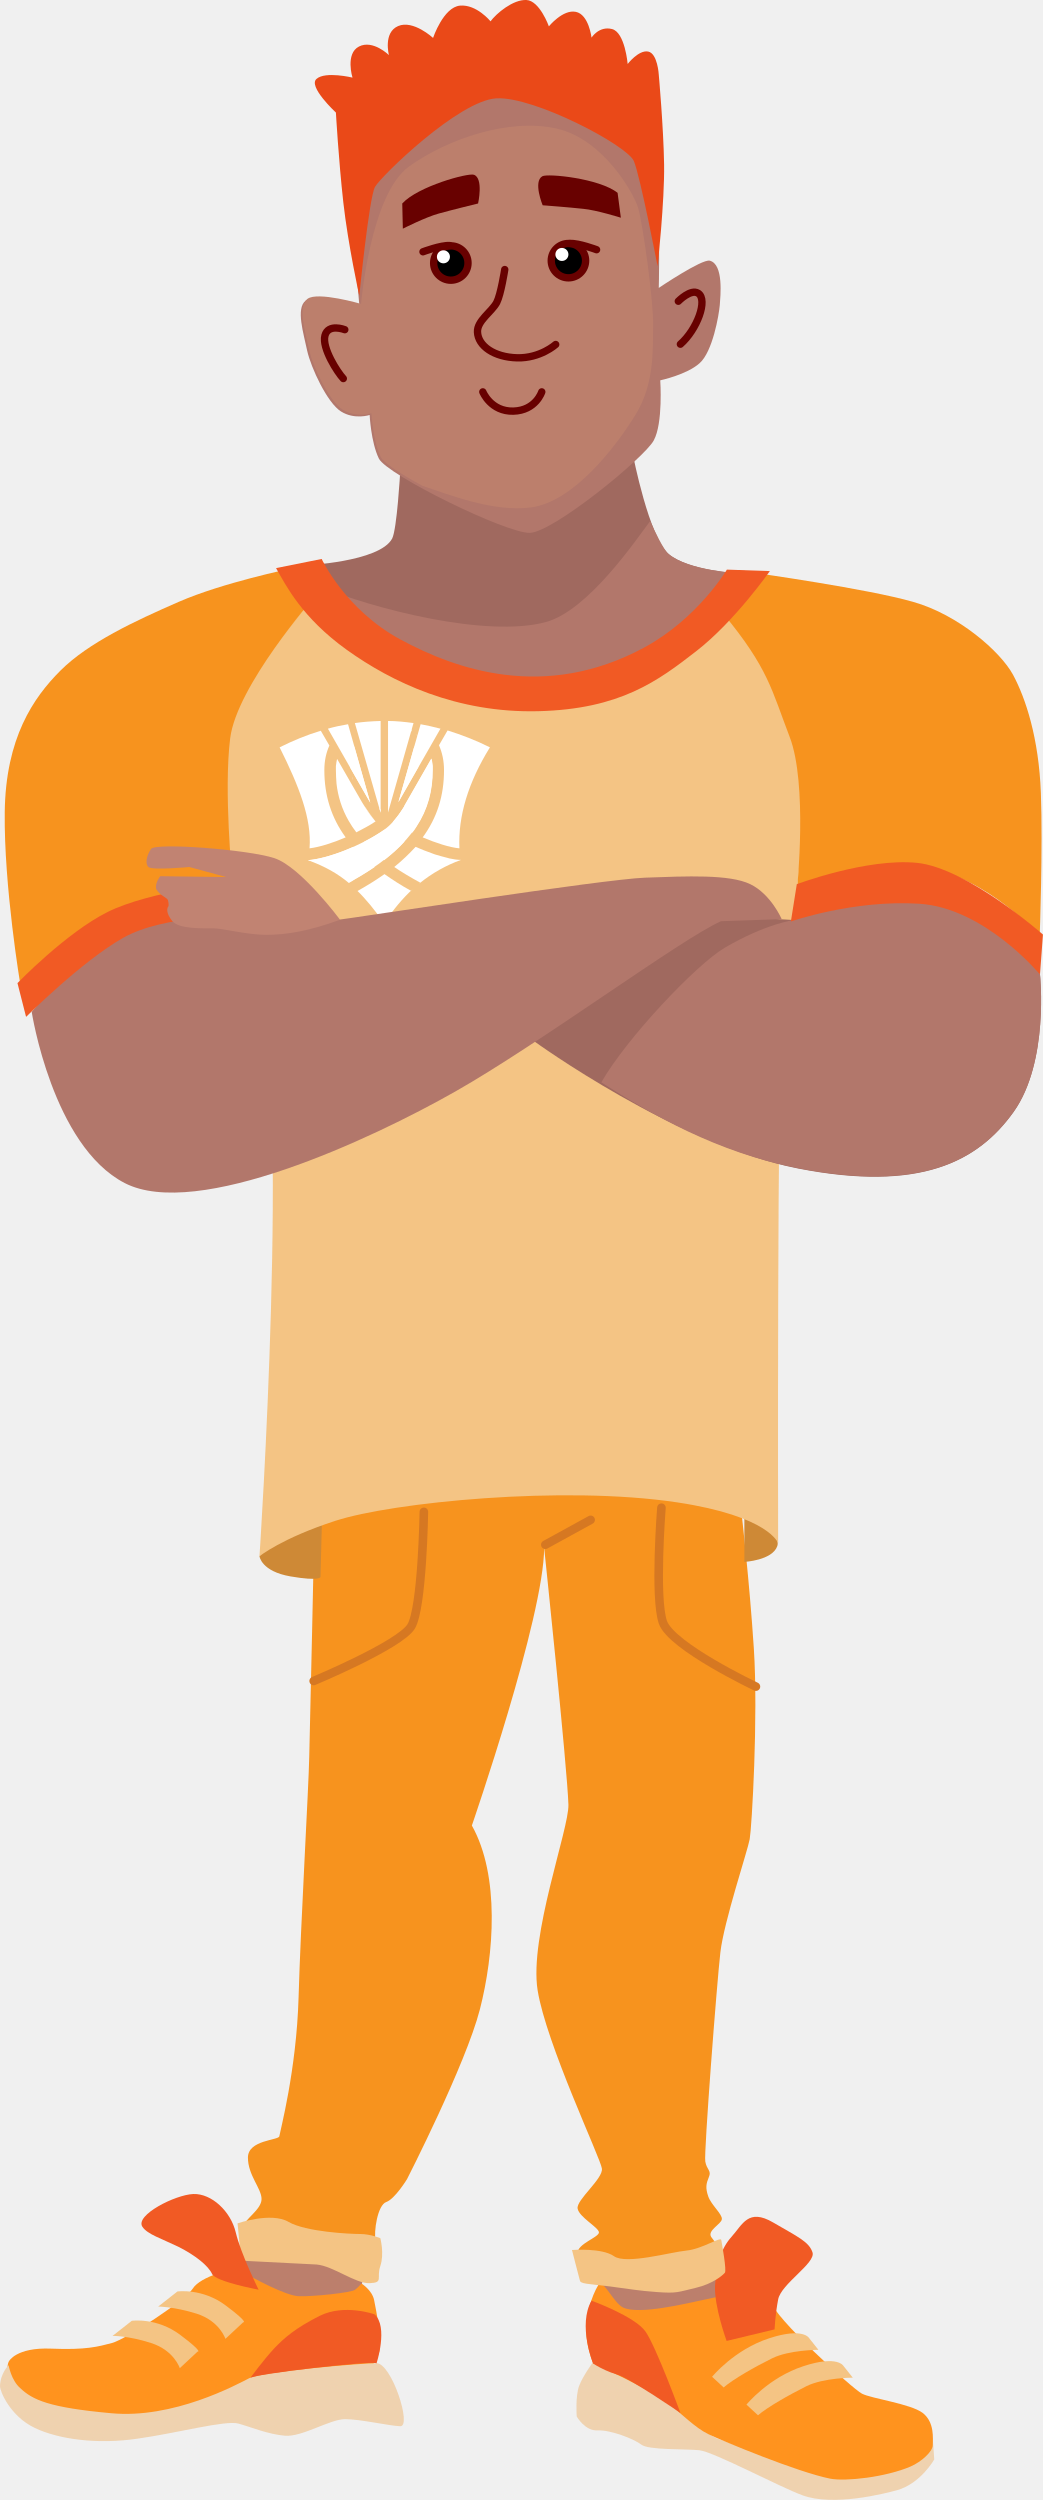
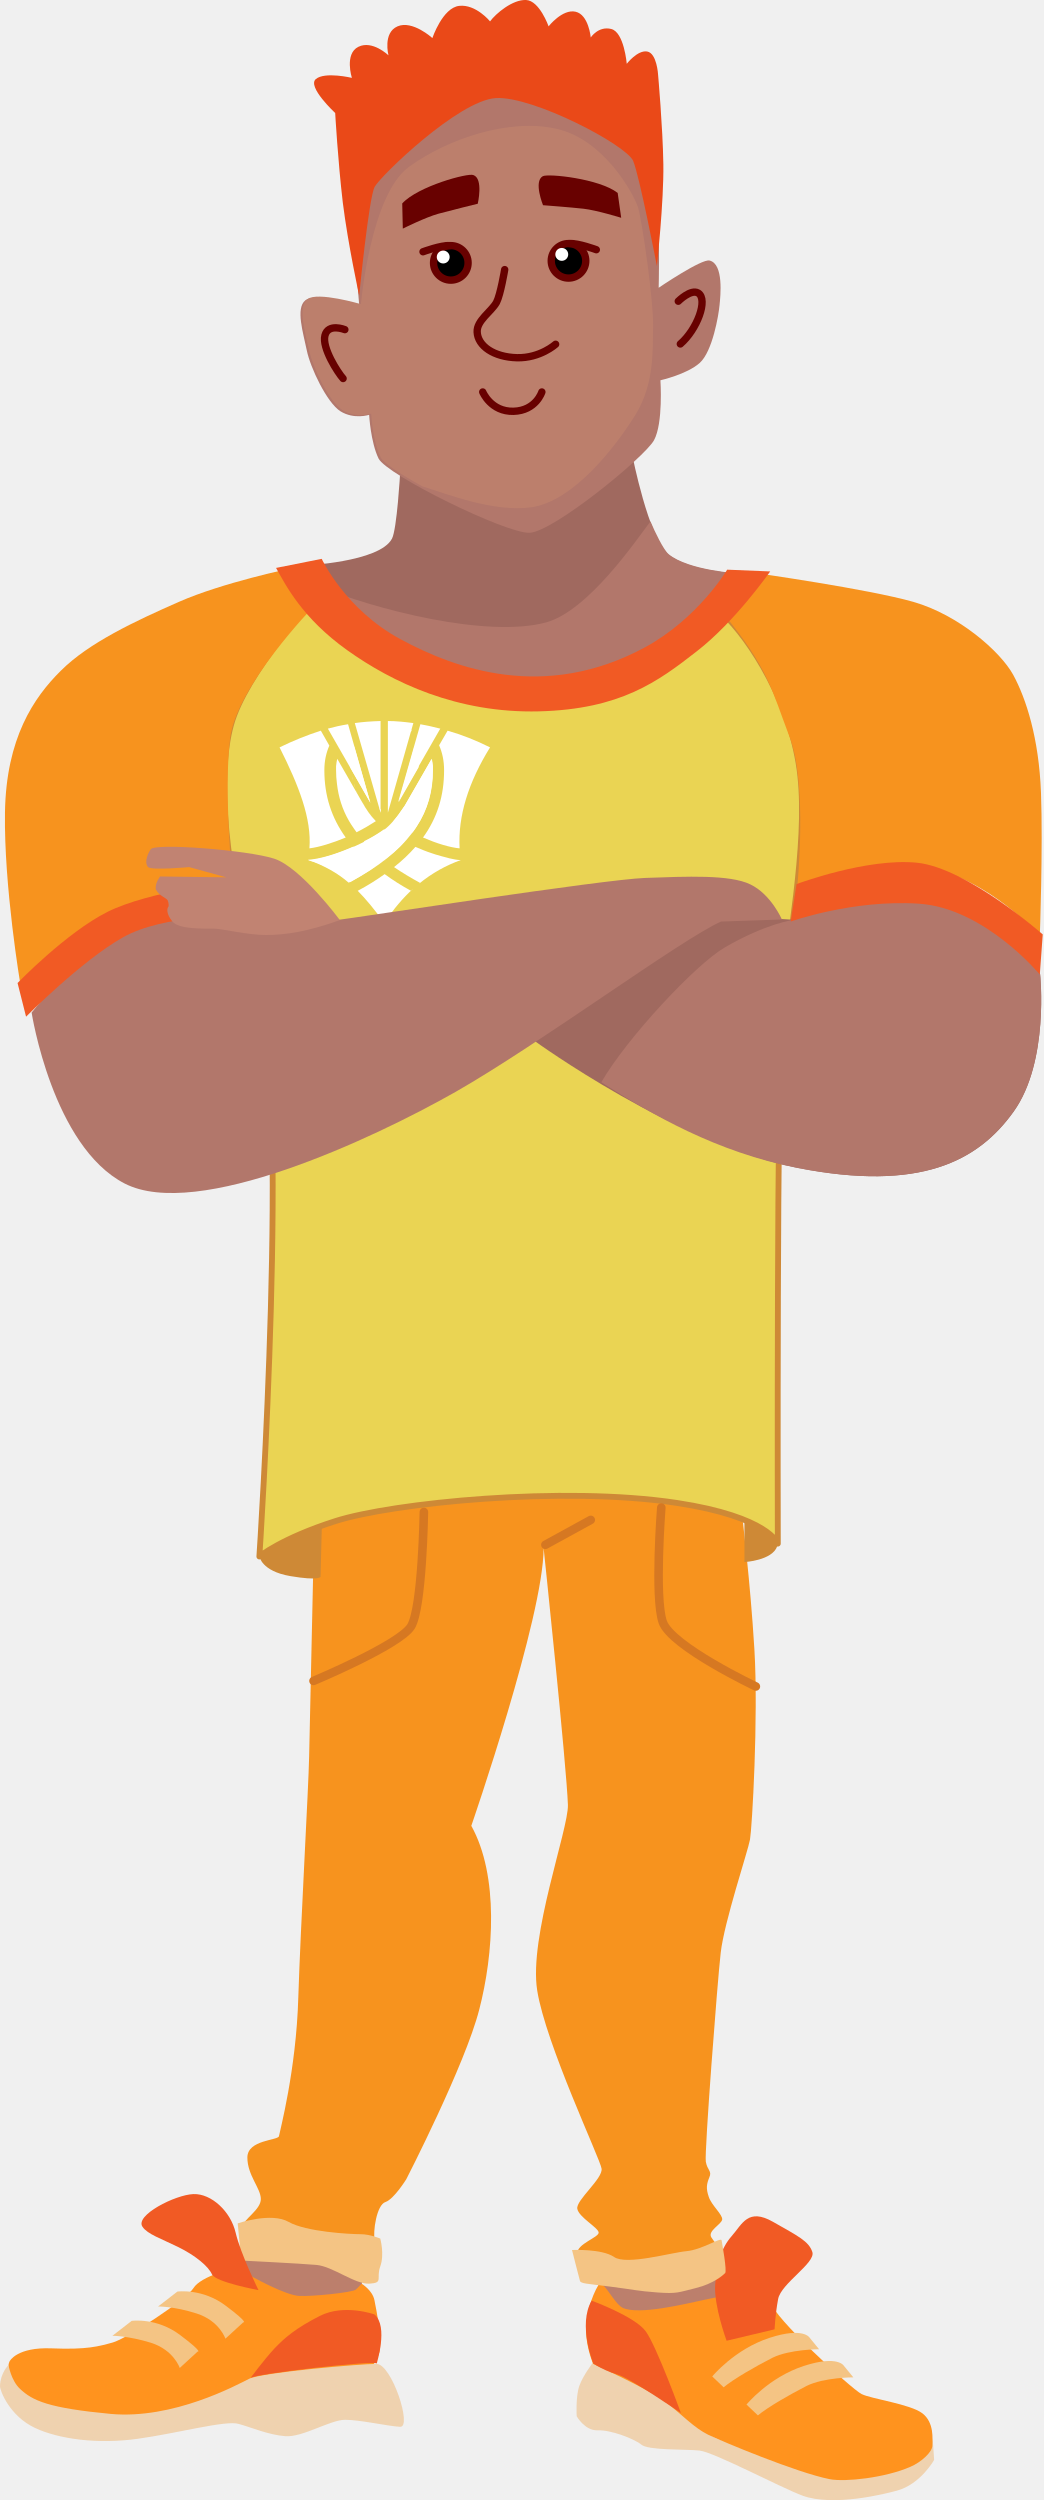
- <svg xmlns="http://www.w3.org/2000/svg" version="1.1" id="Layer_1" x="0px" y="0px" viewBox="0 0 352.1 844" style="enable-background:new 0 0 352.1 844;" xml:space="preserve">
+ <svg xmlns="http://www.w3.org/2000/svg" version="1.1" id="Layer_1" x="0px" y="0px" viewBox="0 0 356.3 854" style="enable-background:new 0 0 356.3 854;" xml:space="preserve">
  <style type="text/css">
	.st0{fill:#A0695F;}
	.st1{fill:#B2776B;}
	.st2{fill:#BC7F6C;}
	.st3{fill:#680100;}
- 	.st4{stroke:#680100;stroke-width:2.486;stroke-linecap:round;stroke-linejoin:round;stroke-miterlimit:10;}
- 	.st5{fill:none;stroke:#680100;stroke-width:2.486;stroke-linecap:round;stroke-linejoin:round;stroke-miterlimit:10;}
+ 	.st4{stroke:#680100;stroke-width:2.515;stroke-linecap:round;stroke-linejoin:round;stroke-miterlimit:10;}
+ 	.st5{fill:none;stroke:#680100;stroke-width:2.515;stroke-linecap:round;stroke-linejoin:round;stroke-miterlimit:10;}
	.st6{fill:#EA4918;}
	.st7{fill:#F7931E;}
	.st8{fill:#CE8936;}
- 	.st9{fill:#F4C484;}
+ 	.st9{fill:#EAD453;stroke:#CE8936;stroke-width:2;stroke-linecap:round;stroke-linejoin:round;stroke-miterlimit:10;}
	.st10{fill:#F15A24;}
	.st11{fill:#FFFFFF;}
	.st12{fill:#C18372;}
- 	.st13{fill:none;stroke:#D67822;stroke-width:2.9;stroke-linecap:round;stroke-linejoin:round;stroke-miterlimit:10;}
+ 	.st13{fill:none;stroke:#D67822;stroke-width:2.934;stroke-linecap:round;stroke-linejoin:round;stroke-miterlimit:10;}
	.st14{fill:#EFD2AF;}
	.st15{fill:#FF931E;}
+ 	.st16{fill:#F4C484;}
</style>
  <g>
    <g>
-       <path class="st0" d="M135.1,159.5c0,0-1.1,19.2-2.7,22.3c-4.2,8-29.9,9.1-29.9,9.1s16.9,31.7,41,39.5c24.1,7.8,58.2,5.4,75-6.5    c16.9-12,31-30.3,31-30.3s-17-0.9-23.7-6.5c-6.7-5.6-12.1-33.5-12.1-33.5L135.1,159.5z" />
-       <path class="st1" d="M225.7,187c-1.7-1.4-4.7-7.7-6.2-11.1c-4.8,6.4-20.9,30.2-35.2,34.1c-19.8,5.4-58-4.3-77.2-12.3    c7.1,10,21.2,27.7,36.2,32.6c24.1,7.8,58.2,5.4,75-6.5c16.9-12,31-30.3,31-30.3S232.4,192.7,225.7,187z" />
-       <path class="st1" d="M121.3,103c0,0-3.4-37.7-1.2-43c2.2-5.3,35.3-33.6,40.6-35.3c5.3-1.7,17.4-3.4,32.9,6.8S217.7,52.7,218,54    c0.2,1.2,2.9,11.8,3.9,18.8c1,7,0.5,24.4,0.5,24.4s14.5-9.8,17.2-9.2c4.8,1.2,3.6,12.1,3.4,15c-0.3,3.4-2.4,15.7-6.8,19.6    c-4.3,3.9-13.3,5.8-13.3,5.8s1,14.5-2.2,20.3c-3.1,5.8-33.8,30.9-41.8,31.2c-8,0.2-48.3-19.6-51-25.1c-2.7-5.6-3.1-14.7-3.1-14.7    s-5.1,1.7-9.7-1.2s-10.1-14.7-11.4-20.5c-1.2-5.8-3.9-14.3-0.5-16.9C106.6,98.7,121.3,103,121.3,103z" />
-       <path class="st2" d="M179.3,171.3c14.4-1.9,28.7-20.6,35.2-31.2c6.6-10.7,5.8-22.1,6-30c0.2-8.3-3.6-35.3-5.1-40    c-1.4-4.7-11.6-23.1-27.5-26.7s-36.7,3.4-49.8,12.8s-16.2,46.4-16.2,46.4s-14.7-4.3-18.1-1.7c-3.4,2.7-0.7,11.1,0.5,16.9    c1.2,5.8,6.8,17.6,11.4,20.5c4.6,2.9,9.7,1.2,9.7,1.2s0.5,9.2,3.1,14.7c0.9,2,6.7,5.8,14.1,9.8C151.6,167,166.7,173,179.3,171.3z" />
-       <path class="st3" d="M135.8,68.7l0.2,8.5c0,0,7.7-3.9,12.1-5.1c4.3-1.2,13.3-3.4,13.3-3.4s1.9-8.5-1.4-9.7    C158,58.3,141.1,62.9,135.8,68.7z" />
-       <path class="st3" d="M208.5,65.1l1.1,8.4c0,0-8.3-2.6-12.7-3c-4.5-0.5-13.7-1.2-13.7-1.2s-3.3-8-0.1-9.8    C184.9,58.5,202.3,60.2,208.5,65.1z" />
-       <circle class="st4" cx="152.2" cy="88.8" r="5.8" />
-       <path class="st4" d="M142.8,85c0,0,6.1-2.3,9-2.1" />
-       <circle class="st4" cx="191.9" cy="88" r="5.8" />
-       <path class="st4" d="M201.4,84.3c0,0-6.1-2.3-9-2.1" />
-       <path class="st5" d="M170.4,91c0,0-1.3,8.4-2.7,11.1c-1.6,3.1-6.7,6.2-6.5,10c0.2,4.7,5.6,8.5,13.4,8.7c7.8,0.2,13-4.5,13-4.5" />
-       <path class="st5" d="M163,132.3c0,0,2.7,6.7,10.3,6.5c7.6-0.2,9.6-6.5,9.6-6.5" />
-       <path class="st5" d="M116.4,111.3c0,0-5.6-2.2-6.7,2c-1.1,4.2,4.3,12.5,6.2,14.5" />
-       <path class="st5" d="M229,101.7c0,0,4.2-4.3,6.7-2.7c3.4,2.2-0.4,12.3-6,17.2" />
-       <path class="st6" d="M121.3,99.9c0,0,3.3-33.2,5.3-36.8c2-3.6,28.3-29.2,41-29.9c12.7-0.7,44.2,15.9,46.4,21.2    c2.2,5.3,8,35.5,8,35.5s2.4-21.9,2.2-34.4c-0.2-12.5-1.8-30.3-1.8-30.3s-0.4-7.2-3.6-7.8s-6.9,4.2-6.9,4.2s-0.9-10.7-5.3-11.8    s-6.9,2.9-6.9,2.9s-0.9-7.8-5.3-8.7s-9.1,4.9-9.1,4.9s-3.1-8.7-7.6-8.9c-4.5-0.2-10.1,4.5-12.1,7.2c0,0-4.7-5.8-10.3-5.3    c-5.6,0.5-9.1,10.9-9.1,10.9s-6.7-6.2-11.8-4c-5.1,2.2-3.1,9.8-3.1,9.8s-5.4-5.3-10.1-2.9c-4.7,2.4-2.2,10.5-2.2,10.5    s-9.1-2.2-12.1,0.4c-3.1,2.5,6.5,11.4,6.5,11.4s0.9,15.9,2.5,30.3C117.5,82.6,121.3,99.9,121.3,99.9z" />
-       <path class="st7" d="M106.1,516.5c0,0-1.4,66.2-1.7,76.6c-0.2,10.4-2.9,56.5-3.6,81.2c-0.7,24.6-6.3,45.4-6.5,46.9    c-0.2,1.4-10.6,1.2-10.6,7.2c0,6,4.6,10.4,4.6,14s-5.8,6.8-6.5,9.7c-0.7,2.9-0.2,11.1-0.2,11.1s16.9,1,24.6,1.2s12.8,6.3,17.9,5.3    c5.1-1,3.4-9.7,2.7-13c-0.7-3.4,0.7-12.3,3.6-13.3c2.9-1,7-7.7,7-7.7s19.8-38.7,24.6-57.3c4.8-18.6,6.8-45.2-2.7-62.1    c0,0,24.4-70.6,24.4-93.8c0,0,7.8,74.1,8.2,86.8c0.2,8.2-13.3,44.5-10.4,62.6c2.9,18.1,21.3,56.8,21.7,60.2    c0.5,3.4-8.7,10.6-8.2,13.5c0.5,2.9,7,6.3,7.2,8c0.2,1.7-7.5,3.9-7.2,7.2c0.2,3.4,7,9.2,9.7,10.6s10.1,0,11.8,1.2    c1.7,1.2,8.9,1.7,13,0.5c4.1-1.2,15.2-4.6,15.7-8c0.5-3.4-3.6-7.7-5.1-9.9c-1.4-2.2,3.4-4.3,3.6-6c0.2-1.7-3.6-4.8-4.6-7.7    c-1-2.9-0.7-4.3,0.2-6.5c1-2.2-0.7-2.4-1.2-5.3c-0.5-2.9,3.9-60.2,5.1-70.6s9.2-34.3,9.9-38.2s2.9-41.3,1.4-64.3    s-4.1-45.2-4.1-45.2l-32.9-12.6l-100,7.5L106.1,516.5z" />
-       <path class="st8" d="M87.6,525.4c0,0,0.6,5.1,10.5,6.8c9.9,1.7,10.1,0.2,10.1,0.2l0.5-19.3l-15.2,4.1L87.6,525.4z" />
-       <path class="st8" d="M251.3,510.4c0,1.2,0,16.9,0,16.9s9.4-0.5,11.1-5.3C264.1,517.2,251.3,510.4,251.3,510.4z" />
-       <path class="st9" d="M106.1,201.7c0,0-23.4,25.9-28.1,43s-2.4,49.8,8.9,86.1s0.7,194.6,0.7,194.6s7.5-6.1,25.7-12    c19.2-6.2,76.8-12,115.3-6.2c31.2,4.7,34.1,13.8,34.1,13.8s-0.4-161.7,1.4-181.6c1.8-19.9,8.7-53.6,6.2-77.6s-17-46.4-26.1-54.7    c0,0-30.8,30.1-63.1,28.6C148.9,234.3,122.8,219.1,106.1,201.7z" />
-       <path class="st7" d="M73.1,300.3c0,0-23.2,1.8-36.6,9.1S6.9,332.6,6.9,332.6s-5.6-33.3-5.3-58.4s9.7-38.7,18.8-47.8    c9.4-9.4,25-16.7,39.9-23.2c14.9-6.5,37.7-11.2,37.7-11.2l8,9.8c0,0-26.1,29.7-28.3,47.5c-2.2,17.8,0.7,47.1,0.7,47.1L73.1,300.3z    " />
-       <path class="st7" d="M244.2,207.2l10.5-13.8c0,0,38.4,5.4,53.6,9.8c15.2,4.3,29.4,16.7,33.7,24.6c4.3,8,8.7,21.4,9.4,39.9    s-0.4,48.4-0.4,48.4s-17.2-19.8-39.1-23.4c-21.6-3.6-42.8,7.2-42.8,7.2s3.6-35.2-2.5-51.1C260.5,232.9,259.4,225.6,244.2,207.2z" />
-       <path class="st10" d="M93.2,191.8l15.4-3.1c0,0,7.9,17.1,26.6,27.2c18.5,10,48.6,20.9,82.3,2.7c18.1-9.8,27.9-26.3,27.9-26.3    l14.5,0.5c0,0-11.8,16.9-24.8,27s-25.7,19.6-53.3,20.3s-49.5-9.8-64.7-20.7S96.5,197.6,93.2,191.8z" />
+       <path class="st0" d="M136.7,161.4c0,0-1.1,19.4-2.8,22.6c-4.2,8.1-30.3,9.2-30.3,9.2s17.1,32.1,41.4,40    c24.4,7.9,58.9,5.5,75.9-6.6c17.1-12.1,31.4-30.6,31.4-30.6s-17.2-0.9-24-6.6c-6.8-5.7-12.3-33.9-12.3-33.9L136.7,161.4z" />
+       <path class="st1" d="M228.4,189.3c-1.7-1.4-4.8-7.8-6.2-11.2c-4.9,6.5-21.2,30.5-35.6,34.5c-20.1,5.5-58.7-4.4-78.1-12.5    c7.1,10.1,21.4,28.1,36.7,33c24.4,7.9,58.9,5.5,75.9-6.6c17.1-12.1,31.4-30.6,31.4-30.6S235.2,194.9,228.4,189.3z" />
+       <path class="st1" d="M122.7,104.2c0,0-3.4-38.1-1.2-43.5c2.2-5.4,35.7-34,41.1-35.7s17.6-3.4,33.3,6.8s24.5,21.5,24.7,22.7    c0.2,1.2,2.9,12,3.9,19.1c1,7.1,0.5,24.7,0.5,24.7s14.7-10,17.4-9.3c4.9,1.2,3.7,12.2,3.4,15.2c-0.3,3.4-2.4,15.9-6.8,19.8    c-4.4,3.9-13.4,5.9-13.4,5.9s1,14.7-2.2,20.5S189,181.7,180.9,182s-48.9-19.8-51.6-25.4s-3.2-14.9-3.2-14.9s-5.1,1.7-9.8-1.2    c-4.6-2.9-10.3-14.9-11.5-20.8c-1.2-5.9-3.9-14.4-0.5-17.1C107.8,99.8,122.7,104.2,122.7,104.2z" />
+       <path class="st2" d="M181.4,173.3c14.6-2,29-20.9,35.6-31.5c6.7-10.8,5.9-22.4,6.1-30.3c0.2-8.4-3.7-35.7-5.1-40.5    c-1.5-4.8-11.7-23.4-27.9-27c-16.1-3.7-37.2,3.4-50.4,13s-16.4,46.9-16.4,46.9s-14.9-4.4-18.3-1.7c-3.4,2.7-0.7,11.2,0.5,17.1    c1.2,5.9,6.8,17.8,11.5,20.8c4.6,2.9,9.8,1.2,9.8,1.2s0.5,9.3,3.2,14.9c1,2,6.8,5.8,14.2,9.9C153.4,169,168.7,175,181.4,173.3z" />
+       <path class="st3" d="M137.4,69.5l0.2,8.6c0,0,7.8-3.9,12.2-5.1c4.4-1.2,13.4-3.4,13.4-3.4s2-8.6-1.5-9.8    C159.9,59,142.8,63.6,137.4,69.5z" />
+       <path class="st3" d="M211,65.9l1.2,8.5c0,0-8.4-2.6-12.9-3.1c-4.5-0.5-13.8-1.2-13.8-1.2s-3.3-8.1-0.1-9.9    C187.1,59.2,204.7,61,211,65.9z" />
+       <circle class="st4" cx="154" cy="89.8" r="5.9" />
+       <path class="st4" d="M144.5,86c0,0,6.2-2.3,9.1-2.1" />
+       <circle class="st4" cx="194.2" cy="89.1" r="5.9" />
+       <path class="st4" d="M203.7,85.3c0,0-6.2-2.3-9.1-2.1" />
+       <path class="st5" d="M172.4,92.1c0,0-1.4,8.5-2.8,11.2c-1.7,3.1-6.8,6.2-6.6,10.1c0.2,4.8,5.7,8.6,13.6,8.8    c7.9,0.2,13.2-4.6,13.2-4.6" />
+       <path class="st5" d="M164.9,133.9c0,0,2.8,6.8,10.5,6.6c7.7-0.2,9.7-6.6,9.7-6.6" />
+       <path class="st5" d="M117.8,112.6c0,0-5.7-2.3-6.8,2c-1.1,4.2,4.4,12.7,6.2,14.7" />
+       <path class="st5" d="M231.7,102.9c0,0,4.3-4.3,6.8-2.8c3.5,2.2-0.4,12.5-6.1,17.4" />
+       <path class="st6" d="M122.7,101c0,0,3.3-33.6,5.3-37.2c2-3.7,28.6-29.5,41.4-30.3c12.8-0.7,44.7,16.1,46.9,21.5    c2.2,5.3,8.1,35.9,8.1,35.9s2.4-22.2,2.2-34.8c-0.2-12.7-1.8-30.6-1.8-30.6s-0.4-7.3-3.7-7.9c-3.3-0.6-7,4.2-7,4.2    s-0.9-10.8-5.3-11.9s-7,2.9-7,2.9S201.1,5,196.6,4s-9.2,5-9.2,5s-3.1-8.8-7.7-9c-4.6-0.2-10.3,4.6-12.3,7.3c0,0-4.8-5.9-10.5-5.3    c-5.7,0.6-9.2,11-9.2,11s-6.8-6.2-11.9-4s-3.1,9.9-3.1,9.9s-5.5-5.3-10.3-2.9s-2.2,10.6-2.2,10.6s-9.2-2.2-12.3,0.4    c-3.1,2.6,6.6,11.6,6.6,11.6s0.9,16.1,2.6,30.6C118.9,83.6,122.7,101,122.7,101z" />
+       <path class="st7" d="M107.3,522.6c0,0-1.5,67-1.7,77.5s-2.9,57.2-3.7,82.2c-0.7,24.9-6.4,46-6.6,47.4c-0.2,1.5-10.8,1.2-10.8,7.3    c0,6.1,4.6,10.5,4.6,14.2c0,3.7-5.9,6.8-6.6,9.8c-0.7,2.9-0.2,11.2-0.2,11.2s17.1,1,24.9,1.2s13,6.4,18.1,5.4    c5.1-1,3.4-9.8,2.7-13.2c-0.7-3.4,0.7-12.5,3.7-13.4c2.9-1,7.1-7.8,7.1-7.8s20.1-39.1,24.9-57.9c4.9-18.8,6.8-45.7-2.7-62.8    c0,0,24.7-71.4,24.7-94.9c0,0,7.9,75,8.3,87.8c0.2,8.3-13.4,45-10.5,63.3c2.9,18.3,21.5,57.5,22,60.9c0.5,3.4-8.8,10.8-8.3,13.7    s7.1,6.4,7.3,8.1c0.2,1.7-7.6,3.9-7.3,7.3s7.1,9.3,9.8,10.8c2.7,1.5,10.3,0,12,1.2c1.7,1.2,9,1.7,13.2,0.5    c4.2-1.2,15.4-4.6,15.9-8.1c0.5-3.4-3.7-7.8-5.1-10s3.4-4.4,3.7-6.1c0.2-1.7-3.7-4.9-4.6-7.8c-1-2.9-0.7-4.4,0.2-6.6    c1-2.2-0.7-2.4-1.2-5.4s3.9-60.9,5.1-71.4c1.2-10.5,9.3-34.7,10-38.6c0.7-3.9,2.9-41.8,1.5-65s-4.2-45.7-4.2-45.7l-33.3-12.7    l-101.2,7.6L107.3,522.6z" />
+       <path class="st8" d="M88.6,531.6c0,0,0.6,5.1,10.6,6.8c10,1.7,10.3,0.2,10.3,0.2l0.5-19.6l-15.4,4.2L88.6,531.6z" />
+       <path class="st8" d="M254.3,516.5c0,1.2,0,17.1,0,17.1s9.5-0.5,11.2-5.4C267.3,523.3,254.3,516.5,254.3,516.5z" />
+       <path class="st9" d="M107.3,204.1c0,0-23.7,26.2-28.4,43.5c-4.8,17.2-2.4,50.4,9,87.1s0.7,197,0.7,197s7.5-6.2,26-12.1    c19.4-6.2,77.7-12.1,116.6-6.2c31.5,4.8,34.5,13.9,34.5,13.9s-0.4-163.6,1.5-183.8c1.8-20.2,8.8-54.3,6.2-78.5    s-17.2-46.9-26.4-55.4c0,0-31.2,30.4-63.8,29C150.6,237.1,124.2,221.7,107.3,204.1z" />
+       <path class="st7" d="M74,303.9c0,0-23.5,1.8-37,9.2C23.4,320.4,7,336.5,7,336.5s-5.7-33.7-5.3-59c0.4-25.3,9.8-39.2,19.1-48.4    c9.5-9.5,25.3-16.9,40.3-23.5s38.1-11.4,38.1-11.4l8.1,12.8c0,0-26.5,27.2-28.7,45.2c-2.2,18,0.7,47.7,0.7,47.7L74,303.9z" />
+       <path class="st7" d="M247.1,209.6l10.6-13.9c0,0,38.9,5.5,54.3,9.9c15.4,4.4,29.7,16.9,34.1,24.9c4.4,8.1,8.8,21.6,9.5,40.3    c0.7,18.7-0.4,49-0.4,49s-17.4-20-39.6-23.7c-21.8-3.6-43.3,7.3-43.3,7.3s3.7-35.6-2.6-51.7C263.6,235.7,262.5,228.3,247.1,209.6z    " />
+       <path class="st10" d="M94.3,194l15.6-3.1c0,0,8,17.3,27,27.5c18.7,10.1,49.1,21.2,83.3,2.8c18.3-9.9,28.2-26.6,28.2-26.6l14.7,0.6    c0,0-11.9,17.1-25.1,27.3c-13.2,10.3-26,19.8-53.9,20.5s-50.1-9.9-65.5-20.9S97.6,199.9,94.3,194z" />
      <g>
        <g>
-           <path class="st11" d="M121.8,295.7c8.8-5.3,14.9-10.7,18.8-16.6C136.7,285,130.6,290.4,121.8,295.7z" />
-           <path class="st11" d="M140.2,247.8c0.5,0.3,1,0.7,1.4,1.1C141.2,248.6,140.7,248.2,140.2,247.8z" />
-           <polygon class="st11" points="103.9,290.4 103.9,290.4 103.9,290.4     " />
-           <path class="st11" d="M118.1,297.8C118.1,297.8,118.1,297.8,118.1,297.8c1.3-0.7,2.5-1.4,3.7-2.1      C120.6,296.4,119.4,297.1,118.1,297.8C118.1,297.8,118.1,297.8,118.1,297.8z" />
-           <path class="st11" d="M142.3,249.6c0.4,0.5,0.9,1,1.2,1.5C143.2,250.6,142.8,250.1,142.3,249.6z" />
+           <path class="st11" d="M123.2,299.2c9-5.3,15.1-10.8,19-16.8C138.3,288.4,132.2,293.9,123.2,299.2z" />
+           <path class="st11" d="M141.9,250.8c0.5,0.3,1,0.7,1.5,1.1C142.8,251.5,142.4,251.1,141.9,250.8z" />
+           <polygon class="st11" points="105.2,293.8 105.2,293.8 105.2,293.8     " />
+           <path class="st11" d="M119.5,301.3C119.5,301.3,119.5,301.3,119.5,301.3c1.3-0.7,2.5-1.4,3.7-2.1      C122,299.9,120.8,300.6,119.5,301.3C119.5,301.3,119.5,301.3,119.5,301.3z" />
+           <path class="st11" d="M144,252.6c0.4,0.5,0.9,1,1.3,1.5C144.9,253.6,144.4,253.1,144,252.6z" />
        </g>
        <g>
-           <path class="st11" d="M120.1,266.4c-0.2-0.6-0.4-1.2-0.6-1.7C119.7,265.2,119.9,265.8,120.1,266.4z" />
-           <path class="st11" d="M119.1,263.4c-0.1-0.4-0.2-0.9-0.3-1.3C118.8,262.5,118.9,262.9,119.1,263.4z" />
-           <path class="st11" d="M120.7,267.8c-0.2-0.4-0.3-0.7-0.5-1.1C120.4,267.1,120.6,267.5,120.7,267.8z" />
-           <path class="st11" d="M152.9,291.1c0.9-0.3,1.8-0.5,2.7-0.7c0,0,0,0,0,0C154.7,290.5,153.8,290.8,152.9,291.1z" />
-           <path class="st11" d="M123.4,284.7c2.3,2.4,5.1,4.8,8.3,7.1C128.5,289.5,125.7,287.1,123.4,284.7z" />
-           <path class="st11" d="M141.4,297.8C141.4,297.8,141.4,297.8,141.4,297.8c-3.6-2-6.8-4-9.7-6      C134.6,293.8,137.8,295.8,141.4,297.8z" />
-           <path class="st11" d="M152.6,291.2c0.1,0,0.2-0.1,0.3-0.1C152.8,291.1,152.7,291.2,152.6,291.2z" />
+           <path class="st11" d="M121.5,269.5c-0.2-0.6-0.5-1.2-0.6-1.8C121.1,268.4,121.3,269,121.5,269.5z" />
+           <path class="st11" d="M120.5,266.5c-0.1-0.4-0.2-0.9-0.3-1.3C120.2,265.6,120.4,266.1,120.5,266.5z" />
+           <path class="st11" d="M122.1,271c-0.2-0.4-0.3-0.7-0.5-1.1C121.8,270.3,122,270.6,122.1,271z" />
+           <path class="st11" d="M154.7,294.5c0.9-0.3,1.8-0.6,2.7-0.7c0,0,0,0,0,0C156.5,294,155.6,294.2,154.7,294.5z" />
+           <path class="st11" d="M124.9,288.1c2.3,2.5,5.1,4.8,8.4,7.2C130,292.9,127.2,290.5,124.9,288.1z" />
+           <path class="st11" d="M143.1,301.3C143.1,301.3,143.1,301.3,143.1,301.3c-3.7-2-6.9-4-9.8-6.1      C136.2,297.3,139.4,299.3,143.1,301.3z" />
+           <path class="st11" d="M154.4,294.7c0.1,0,0.2-0.1,0.3-0.1C154.6,294.6,154.5,294.6,154.4,294.7z" />
          <g>
-             <path class="st11" d="M136.6,284.1c-0.4-0.2-0.9-0.4-1.3-0.7c-0.6-0.3-1.2-0.7-1.8-1c-1.3-0.8-2.5-1.5-3.7-2.3       c-2,1.4-4.4,2.8-6.9,4.1c0.2,0.2,0.4,0.4,0.5,0.6c1.8,1.9,3.9,3.8,6.3,5.6C132.4,288.3,134.7,286.2,136.6,284.1z" />
-             <path class="st11" d="M151.7,289.8c-0.2-0.1-0.5-0.1-0.7-0.2c-1.3-0.3-2.6-0.7-4-1.1c-0.4-0.1-0.8-0.3-1.1-0.4       c-1.8-0.6-3.7-1.4-5.6-2.2c-2.1,2.3-4.5,4.6-7.2,6.8c2.6,1.8,5.7,3.6,8.8,5.3c-0.2,0.2-0.3,0.3-0.5,0.4       c4.5-3.7,9.3-6.3,14.2-8.1h0C154.4,290.3,153.1,290.1,151.7,289.8z" />
-             <path class="st11" d="M138.7,300.7c-3.3-1.8-6.2-3.7-8.9-5.6c-2.7,1.9-5.7,3.8-9.1,5.7l-0.2-0.2c3.1,3,6,6.6,9.2,11.1       c3.1-4.7,6.3-8.5,9.7-11.6C139.2,300.3,138.9,300.5,138.7,300.7z" />
-             <path class="st11" d="M121.8,295.7c1.7-1,3.2-2,4.7-3c-2.8-2.2-5.2-4.5-7.2-6.8c-5.6,2.5-11.4,4.2-15.3,4.5h0       c5.7,2.1,10,4.5,13.9,7.8l-0.1-0.1C119,297.3,120.6,296.4,121.8,295.7z" />
+             <path class="st11" d="M138.2,287.5c-0.5-0.2-0.9-0.5-1.4-0.7c-0.6-0.3-1.3-0.7-1.9-1.1c-1.3-0.8-2.6-1.6-3.7-2.4       c-2.1,1.5-4.4,2.9-6.9,4.1c0.2,0.2,0.4,0.4,0.5,0.6c1.8,1.9,4,3.8,6.4,5.7C134,291.7,136.3,289.6,138.2,287.5z" />
+             <path class="st11" d="M153.5,293.2c-0.2-0.1-0.5-0.1-0.7-0.2c-1.3-0.3-2.6-0.7-4-1.1c-0.4-0.1-0.8-0.3-1.2-0.4       c-1.9-0.6-3.8-1.4-5.7-2.2c-2.1,2.4-4.5,4.7-7.3,6.9c2.6,1.8,5.8,3.7,8.9,5.4c-0.2,0.2-0.3,0.3-0.5,0.4       c4.6-3.8,9.4-6.4,14.4-8.2h0C156.2,293.8,154.9,293.5,153.5,293.2z" />
+             <path class="st11" d="M140.4,304.3c-3.3-1.8-6.3-3.7-9-5.7c-2.8,2-5.8,3.9-9.2,5.7l-0.2-0.2c3.1,3.1,6,6.7,9.3,11.2       c3.1-4.8,6.4-8.6,9.8-11.7C140.9,303.9,140.6,304.1,140.4,304.3z" />
+             <path class="st11" d="M123.2,299.2c1.7-1,3.3-2,4.8-3.1c-2.8-2.2-5.2-4.5-7.3-6.9c-5.7,2.5-11.5,4.3-15.5,4.5h0       c5.8,2.1,10.2,4.6,14,7.9l-0.1-0.1C120.4,300.9,122,299.9,123.2,299.2z" />
          </g>
-           <path class="st11" d="M152.6,291.2" />
+           <path class="st11" d="M154.4,294.7" />
        </g>
        <g>
-           <path class="st11" d="M125,271l-7.5-26.5c-2.4,0.4-4.7,0.9-6.8,1.5L125,271z" />
+           <path class="st11" d="M126.5,274.2l-7.6-26.8c-2.5,0.4-4.7,0.9-6.9,1.5L126.5,274.2z" />
          <g>
-             <path class="st11" d="M118.3,259.3L125,271l-5.4-19C118.4,254,118,256.6,118.3,259.3z" />
-             <path class="st11" d="M125,275c-0.1-0.1-2.2-3.3-2.3-3.3l-0.5-0.9c1.3,2.4,2.9,4.6,4.4,6.3L125,275z" />
-             <path class="st11" d="M94.4,252.3c6.5,13,10.9,24.1,10.1,34.1c3.3-0.4,7.8-1.8,12.2-3.7c-4.9-6.7-7.2-14.2-7.2-22.7       c0-3.1,0.6-5.9,1.7-8.3l-2.9-5C103.6,248.1,99,250,94.4,252.3z" />
-             <path class="st11" d="M122.2,270.8l-8.4-14.6c-0.2,0.8-0.3,1.6-0.4,2.4c0,0.5,0,0.9,0,1.4c0,1.5,0.1,3,0.2,4.5       c0.5,4.4,1.8,8.6,4.1,12.6c0.3,0.4,0.5,0.9,0.8,1.3c0.5,0.9,1.2,1.7,1.8,2.6c2.3-1.2,4.6-2.4,6.5-3.7l-0.2-0.2       C125.1,275.4,123.6,273.2,122.2,270.8z" />
+             <path class="st11" d="M119.7,262.3l6.8,11.9L121,255C119.8,257,119.4,259.6,119.7,262.3z" />
+             <path class="st11" d="M126.5,278.3c-0.1-0.1-2.3-3.3-2.3-3.4l-0.5-0.9c1.4,2.4,2.9,4.6,4.5,6.4L126.5,278.3z" />
+             <path class="st11" d="M95.5,255.3c6.6,13.1,11,24.4,10.2,34.5c3.3-0.4,7.8-1.8,12.4-3.7c-4.9-6.8-7.3-14.3-7.3-23       c0-3.1,0.6-5.9,1.7-8.4l-2.9-5.1C104.9,251.1,100.2,253,95.5,255.3z" />
+             <path class="st11" d="M123.7,274l-8.5-14.8c-0.2,0.8-0.3,1.6-0.4,2.5c0,0.5,0,0.9,0,1.4c0,1.6,0.1,3.1,0.3,4.6       c0.5,4.5,1.8,8.7,4.1,12.7c0.3,0.4,0.5,0.9,0.8,1.3c0.6,0.9,1.2,1.8,1.8,2.6c2.4-1.2,4.6-2.5,6.6-3.8l-0.2-0.2       C126.6,278.7,125.1,276.5,123.7,274z" />
          </g>
        </g>
        <g>
-           <path class="st11" d="M128.5,243.4c-3.1,0.1-6,0.3-8.7,0.7l8.7,30.3" />
+           <path class="st11" d="M130,246.3c-3.1,0.1-6.1,0.3-8.8,0.7l8.8,30.6" />
          <g>
-             <path class="st11" d="M128.5,274.3l0-1c-0.2-0.2-0.3-0.4-0.5-0.6L128.5,274.3z" />
-             <path class="st11" d="M128.5,250.9" />
+             <path class="st11" d="M130.1,277.6l0-1c-0.2-0.2-0.3-0.4-0.5-0.6L130.1,277.6z" />
+             <path class="st11" d="M130,253.9" />
          </g>
        </g>
        <g>
-           <path class="st11" d="M139.6,244.1c-3-0.4-5.9-0.7-8.6-0.7l0,30.9L139.6,244.1z" />
-           <path class="st11" d="M138.3,246.7c0.2,0.1,0.3,0.2,0.5,0.3l0.2-0.7h-1.7C137.6,246.4,138,246.6,138.3,246.7z" />
+           <path class="st11" d="M141.2,247c-3-0.4-6-0.7-8.7-0.7l0,31.3L141.2,247z" />
+           <path class="st11" d="M139.9,249.7c0.2,0.1,0.3,0.2,0.5,0.3l0.2-0.7h-1.7C139.3,249.3,139.6,249.5,139.9,249.7z" />
        </g>
        <g>
-           <path class="st11" d="M148.7,246c-2.3-0.6-4.5-1.1-6.7-1.5l-7.5,26.3L148.7,246z" />
+           <path class="st11" d="M150.4,248.9c-2.3-0.6-4.6-1.1-6.8-1.5l-7.6,26.6L150.4,248.9z" />
          <g>
-             <path class="st11" d="M136,273c-1,1.6-2.2,3.1-3.3,4.4c1.9,1.3,4.1,2.6,6.5,3.7c0.5-0.6,1-1.3,1.4-2c3.9-5.9,5.5-12.2,5.5-19.1       c0-0.5,0-0.9,0-1.4c-0.1-0.9-0.2-1.7-0.4-2.5l-9.1,15.9C136.6,272,136.3,272.5,136,273z" />
-             <path class="st11" d="M165.4,252.3c-4.8-2.4-9.5-4.2-14.3-5.7l-2.9,5c1.1,2.5,1.7,5.3,1.7,8.4c0,8.6-2.3,16-7.2,22.7       c4.5,1.9,9.1,3.4,12.4,3.7C154.6,275.5,158.1,264.1,165.4,252.3z" />
+             <path class="st11" d="M137.6,276.2c-1.1,1.6-2.2,3.2-3.3,4.4c2,1.3,4.2,2.6,6.6,3.8c0.5-0.7,1-1.3,1.4-2       c3.9-5.9,5.6-12.3,5.6-19.3c0-0.5,0-1,0-1.4c-0.1-0.9-0.2-1.7-0.4-2.5l-9.2,16C138.2,275.3,137.9,275.7,137.6,276.2z" />
+             <path class="st11" d="M167.4,255.3c-4.8-2.4-9.6-4.3-14.5-5.7l-2.9,5c1.1,2.5,1.7,5.3,1.7,8.5c0,8.7-2.3,16.2-7.2,23       c4.6,2,9.2,3.4,12.5,3.7C156.4,278.7,160,267.3,167.4,255.3z" />
            <g>
-               <path class="st11" d="M139.9,251.9l-5.4,18.9l6.7-11.8l0,0C141.5,256.4,141.1,253.9,139.9,251.9z" />
-               <path class="st11" d="M136.1,272.8c-2,3.2-4.3,5.9-6.4,7.3c-7.5,5.3-19.2,9.9-25.8,10.3c0,0,0,0,0,0c4.6,0.9,9.4,3.7,14.1,7.4        c0,0,0,0,0,0c1.3-0.7,2.5-1.4,3.7-2.1c8.8-5.3,14.9-10.7,18.8-16.6c3.9-5.9,5.5-12.2,5.5-19.1c0-0.5,0-0.9,0-1.4        c-0.1-0.9-0.2-1.7-0.4-2.5l-9.1,15.9C136.6,272,136.4,272.4,136.1,272.8z" />
+               <path class="st11" d="M141.6,254.9l-5.4,19.1l6.8-11.9l0,0C143.1,259.4,142.8,256.9,141.6,254.9z" />
+               <path class="st11" d="M137.7,276c-2.1,3.2-4.4,5.9-6.4,7.4c-7.6,5.4-19.4,10-26.1,10.5c0,0,0,0,0,0c4.7,0.9,9.5,3.8,14.3,7.5        c0,0,0,0,0,0c1.3-0.7,2.5-1.4,3.7-2.1c9-5.3,15.1-10.8,19-16.8c3.9-5.9,5.6-12.3,5.6-19.3c0-0.5,0-1,0-1.4        c-0.1-0.9-0.2-1.7-0.4-2.5l-9.2,16C138.2,275.3,138,275.6,137.7,276z" />
            </g>
          </g>
        </g>
      </g>
-       <path class="st0" d="M351.1,329c0,0,3.1,29.5-8.9,46.4c-12.1,16.9-31.7,27.1-72.7,19.1c-41.1-8-89.2-43-89.2-43l63.3-42.3    l24.4,1.4c0,0,22.7-13,41.3-10.4C327.9,302.9,347.3,321,351.1,329z" />
-       <path class="st1" d="M351.1,329c-3.9-8-23.2-26.1-41.8-28.8c-18.6-2.7-41.3,10.4-41.3,10.4s-9.4,1.2-23.4,9.4    c-9.6,5.7-33,30.4-41.6,45.4c17.2,11,38.8,23.6,66.5,29c41.1,8,60.7-2.2,72.7-19.1C354.3,358.4,351.1,329,351.1,329z" />
-       <path class="st1" d="M80.7,310.1c0,0,26.8,1.2,32.9,0.5s90.1-13.8,104.2-14.3c14-0.5,28.5-1.2,35.5,2.2c7,3.4,10.6,11.8,10.6,11.8    l-20.5,0.7c-13.5,6-61.1,41.3-89.7,57.5c-28.5,16.2-87.2,43.5-111.6,30.9s-31.4-57.8-31.4-57.8l20.5-24.9l28.5-9.2L80.7,310.1z" />
-       <path class="st10" d="M8.8,343.3l-2.9-11.4c0,0,16.4-17,30.4-24s41.8-10.1,41.8-10.1l2.4,11.6c0,0-24.9-0.7-38.9,7.2    S8.8,343.3,8.8,343.3z" />
-       <path class="st10" d="M269,298.5c0,0,23.7-8.9,40.6-7.2c16.9,1.7,42.5,24.2,42.5,24.2l-1,13.5c0,0-18.6-22.5-40.8-23.9    c-22.2-1.4-43.3,6-43.3,6L269,298.5z" />
-       <path class="st12" d="M56.9,305.9c-0.6,0.7-0.9,2.4,1.3,5.1c2.2,2.7,10.6,2.4,13.8,2.4s11.4,2.2,17.9,2.2c6.5,0,14.3-1.2,24.9-5.1    c0,0-13.3-17.9-22.2-20.8c-8.9-2.9-40.1-5.3-41.6-3.1s-2.1,4.9-0.9,6.1c1.2,1.2,13.8,0,13.8,0l12.5,3.4l-22.3-0.3    c0,0-1.8,2.2-1.4,4.3c1.3,2.3,3.7,2.9,4,3.8C57,304.9,56.9,305.9,56.9,305.9z" />
-       <line class="st13" x1="184.1" y1="521.5" x2="199.4" y2="513.1" />
-       <path class="st13" d="M143.1,510.4c0,0-0.5,32.4-4.3,38.7c-3.9,6.3-32.9,18.4-32.9,18.4" />
-       <path class="st13" d="M223.3,509c0,0-2.4,30.4,0.5,38.7c2.9,8.2,31.4,21.7,31.4,21.7" />
-       <path class="st14" d="M200.1,797.6c0,0-3.3,4.5-4.6,7.9c-1.3,3.6-0.8,10.3-0.8,10.3s2.8,5,7.1,4.7c4.3-0.2,12.3,2.9,14.7,4.8    c2.4,1.9,14.7,1.4,19.6,1.9c4.8,0.5,27.3,12.5,34.8,15.2c10.4,3.9,27.9-0.6,31.9-1.7c8-2.2,12.6-10.4,12.6-10.4l-0.5-7.2    c0,0-0.7,6-6.3,8.5c-5.6,2.4-13.5,4.7-20.3,5.1c-12.1,0.7-42.8-12.8-45.7-13.3c-2.9-0.5-15.5-12.3-23.9-16.7    S200.1,797.6,200.1,797.6z" />
-       <polygon class="st2" points="122.8,767.8 121.1,777 91.1,778.9 80,767.1 82.9,758.4   " />
-       <polygon class="st2" points="202.3,767.5 203.5,777.9 225.9,791 251.3,784.9 242.6,766.1   " />
-       <path class="st15" d="M202,771.4c-2.4,4-4.3,10.4-4.1,15.9c0.2,5.6,2.4,10.6,2.4,10.6s19.3,8.8,24.6,12.9s9.7,8.8,14.3,11    c4.6,2.2,30,12.8,41.1,15c5.2,1,18.7-0.5,27.1-4.1c3.7-1.6,7.5-5.1,7.5-7.2c0-2.2,0.7-7.7-3.4-10.9c-4.1-3.1-17.2-4.8-20.5-6.5    S261,782,260.3,777c-0.7-5.1-15.5-2.2-22.2-0.7c-6.6,1.4-22.5,5.3-27.8,2.7C207,777.3,203.5,769,202,771.4z" />
-       <path class="st10" d="M245.3,790.3c0,0-4.3-11.8-3.9-18.8c0.5-7,1.9-12.3,5.6-16.4s5.6-9.7,14-4.8s12.1,6.5,13.3,10.1    s-10.6,10.6-11.6,15.9c-1,5.3-1.2,10.1-1.2,10.1L245.3,790.3z" />
-       <path class="st10" d="M199.7,776.7c0,0,14.6,5.3,18.2,10.4s11.8,27.5,11.8,27.5s-17.2-11.8-21.5-13c-2.8-0.8-5.3-2.1-6.7-2.9    c-0.8-0.5-1.3-0.8-1.3-0.8S195,784.9,199.7,776.7z" />
-       <path class="st15" d="M122,770.9c0,0,3.6,2.2,4.3,5.6c0.7,3.4,2.7,13.8,1.7,17.6c-1,3.9-2.9,4.8-2.9,4.8s-33.1,2.2-39.9,4.6    c-6.8,2.4-19.7,10.5-39.3,12s-34.4-2.3-39.8-8.6c-5.3-6.3-3.1-9.7-3.1-9.7s2.4-4.8,14.3-4.3c11.8,0.5,15.9-0.7,20.5-1.9    c4.6-1.2,24.9-14.5,27.3-18.4c2.4-3.9,13.8-7.5,16.9-5.6c3.1,1.9,14.3,8,18.8,8.2c4.6,0.2,18.1-1.2,19.1-2.2    C121.1,772.1,122,770.9,122,770.9z" />
-       <path class="st14" d="M2.9,798.5c0,0-2.8,2.7-2.9,7.1c0,1.7,3.4,10.1,11.8,14.1c8,3.8,21,5.6,34.6,3.6c13.5-1.9,29.7-6.3,34.1-5.1    c4.3,1.2,9.9,3.6,15.7,4.1s15.2-5.6,20.3-5.6c5.1,0,14.5,2.2,18.6,2.4c4.1,0.2-2.9-21.3-8-21.3s-38.7,2.9-43,5.1    c-4.3,2.2-25.6,13.8-46.6,11.8c-21-1.9-26.5-4.5-30.7-8.5C3.8,803.6,2.9,798.5,2.9,798.5z" />
-       <path class="st9" d="M81.4,763.2l-1.2-12.6c0,0,11.4-3.9,17.2-0.5c5.8,3.4,20.8,4.1,24.2,4.1c3.4,0,6.8,1.4,6.8,1.4s1.4,5.3,0,9.4    c-1.4,4.1,1.2,5.6-3.6,5.8c-4.8,0.2-12.3-5.8-17.9-6.3C101.3,764.2,81.4,763.2,81.4,763.2z" />
-       <path class="st9" d="M193.1,759.6c0,0,2.4,9.4,2.7,10.4s2.4,1,10.1,1.9c7.7,1,9.2,1.4,15.9,1.9c6.8,0.5,7,0,13-1.4    c6-1.4,9.2-4.3,9.9-5.1c0.7-0.7-1-9.9-1.2-11.1c-0.2-1.2-6.5,3.1-11.8,3.6c-5.3,0.5-20.3,4.8-24.4,1.9    C203.2,758.8,193.1,759.6,193.1,759.6z" />
-       <path class="st10" d="M126.4,781.3c0,0-10.1-3.6-18.4,0.5c-8.2,4.1-12.1,7.5-15.5,11.1c-3.2,3.4-8.1,10-8.1,10    c-0.1-1.3,42.5-6.2,42.7-5C127.1,798,131.2,785.4,126.4,781.3z" />
-       <path class="st10" d="M48.1,751.8c-2.7-3.9,11.1-10.9,17.2-11.1s12.6,5.8,14.3,13c1.7,7.2,7.7,19.3,7.7,19.3s-14.5-2.7-15.7-5.3    c-1.2-2.7-5.6-6.3-11.4-9.2C54.4,755.7,49.8,754.3,48.1,751.8z" />
-       <path class="st9" d="M244.3,806l-3.9-3.6c0,0,7.5-9.2,19.3-13c11.6-3.8,13.5,0,13.5,0l3.1,3.9c0,0-9.9,0-15.7,2.9    C254.9,799,247.4,803.3,244.3,806z" />
-       <path class="st9" d="M255.9,815.4l-3.9-3.6c0,0,7.5-9.2,19.3-13c11.6-3.8,13.5,0,13.5,0l3.1,3.9c0,0-9.9,0-15.7,2.9    S259,812.7,255.9,815.4z" />
-       <path class="st9" d="M59.9,773.6c0,0,8.5-1.2,16.4,4.8c8,6,5.8,5.6,5.8,5.6l-6,5.6c0,0-1.9-6-9.7-8.5c-7.7-2.4-13-2.4-13-2.4    L59.9,773.6z" />
-       <path class="st9" d="M44.5,783.5c0,0,8.5-1.2,16.4,4.8c8,6,5.8,5.6,5.8,5.6l-6,5.6c0,0-1.9-6-9.7-8.5s-13-2.4-13-2.4L44.5,783.5z" />
-       <circle class="st11" cx="149.7" cy="86.7" r="2.2" />
-       <circle class="st11" cx="189.7" cy="85.9" r="2.2" />
+       <path class="st0" d="M355.3,332.8c0,0,3.2,29.8-9,46.9c-12.2,17.1-32,27.4-73.6,19.3c-41.6-8.1-90.2-43.5-90.2-43.5l64.1-42.8    l24.7,1.5c0,0,23-13.2,41.8-10.5C331.8,306.4,351.4,324.8,355.3,332.8z" />
+       <path class="st1" d="M355.3,332.8c-3.9-8.1-23.5-26.4-42.3-29.1c-18.8-2.7-41.8,10.5-41.8,10.5s-9.5,1.2-23.7,9.5    c-9.8,5.7-33.3,30.8-42.1,46c17.4,11.1,39.3,23.9,67.2,29.3c41.6,8.1,61.4-2.2,73.6-19.3C358.5,362.7,355.3,332.8,355.3,332.8z" />
+       <path class="st1" d="M81.7,313.8c0,0,27.1,1.2,33.3,0.5c6.1-0.7,91.2-13.9,105.4-14.4c14.2-0.5,28.9-1.2,35.9,2.2    c7.1,3.4,10.8,12,10.8,12l-20.8,0.7c-13.7,6.1-61.9,41.8-90.7,58.2c-28.9,16.4-88.3,44-113,31.3c-24.7-12.7-31.8-58.4-31.8-58.4    l20.8-25.2l28.9-9.3L81.7,313.8z" />
+       <path class="st10" d="M8.9,347.3l-2.9-11.5c0,0,16.6-17.2,30.7-24.3c14.2-7.1,42.3-10.3,42.3-10.3l2.4,11.7c0,0-25.2-0.7-39.4,7.3    S8.9,347.3,8.9,347.3z" />
+       <path class="st10" d="M272.1,302c0,0,24-9,41.1-7.3c17.1,1.7,43,24.5,43,24.5l-1,13.7c0,0-18.8-22.7-41.3-24.2s-43.8,6.1-43.8,6.1    L272.1,302z" />
+       <path class="st12" d="M57.6,309.6c-0.6,0.7-0.9,2.5,1.3,5.2c2.2,2.7,10.8,2.4,13.9,2.4s11.5,2.2,18.1,2.2c6.6,0,14.4-1.2,25.2-5.1    c0,0-13.4-18.1-22.5-21c-9-2.9-40.6-5.4-42.1-3.2c-1.5,2.2-2.1,4.9-0.9,6.1c1.2,1.2,14,0,14,0l12.7,3.5l-22.6-0.3    c0,0-1.8,2.2-1.5,4.4c1.3,2.4,3.7,2.9,4.1,3.8C57.7,308.5,57.6,309.6,57.6,309.6z" />
+       <line class="st13" x1="186.3" y1="527.7" x2="201.8" y2="519.2" />
+       <path class="st13" d="M144.8,516.5c0,0-0.5,32.8-4.4,39.1s-33.3,18.6-33.3,18.6" />
+       <path class="st13" d="M225.9,515c0,0-2.4,30.8,0.5,39.1c2.9,8.3,31.8,22,31.8,22" />
+       <path class="st14" d="M202.5,807.1c0,0-3.4,4.5-4.6,7.9c-1.3,3.7-0.9,10.4-0.9,10.4s2.8,5,7.2,4.8c4.4-0.2,12.5,2.9,14.9,4.9    c2.4,2,14.9,1.5,19.8,2c4.9,0.5,27.7,12.6,35.2,15.4c10.5,3.9,28.3-0.6,32.3-1.7c8.1-2.2,12.7-10.5,12.7-10.5l-0.5-7.3    c0,0-0.7,6.1-6.4,8.6s-13.7,4.7-20.5,5.1c-12.2,0.7-43.3-13-46.2-13.4c-2.9-0.5-15.6-12.5-24.2-16.9    C212.7,811.8,202.5,807.1,202.5,807.1z" />
+       <polygon class="st2" points="124.2,776.9 122.5,786.2 92.2,788.1 80.9,776.1 83.9,767.3   " />
+       <polygon class="st2" points="204.7,776.6 205.9,787.2 228.6,800.4 254.3,794.2 245.5,775.2   " />
+       <path class="st15" d="M204.4,780.6c-2.4,4-4.4,10.5-4.2,16.1c0.2,5.6,2.4,10.8,2.4,10.8s19.6,8.9,24.9,13.1    c5.4,4.2,9.8,8.9,14.4,11.1c4.6,2.2,30.3,13,41.6,15.2c5.3,1,18.9-0.5,27.4-4.2c3.8-1.6,7.6-5.1,7.6-7.3s0.7-7.8-3.4-11    c-4.2-3.2-17.4-4.9-20.8-6.6c-3.4-1.7-30.3-26.4-31.1-31.5c-0.7-5.1-15.6-2.2-22.5-0.7c-6.6,1.4-22.7,5.4-28.1,2.7    C209.4,786.5,205.9,778.1,204.4,780.6z" />
+       <path class="st10" d="M248.2,799.6c0,0-4.4-12-3.9-19.1s2-12.5,5.6-16.6c3.7-4.2,5.6-9.8,14.2-4.9c8.6,4.9,12.2,6.6,13.4,10.3    c1.2,3.7-10.8,10.8-11.7,16.1c-1,5.4-1.2,10.3-1.2,10.3L248.2,799.6z" />
+       <path class="st10" d="M202.1,785.9c0,0,14.8,5.4,18.5,10.5c3.7,5.1,12,27.9,12,27.9s-17.4-12-21.8-13.2c-2.8-0.8-5.4-2.1-6.8-2.9    c-0.8-0.5-1.3-0.8-1.3-0.8S197.3,794.2,202.1,785.9z" />
+       <path class="st15" d="M123.5,780.1c0,0,3.7,2.2,4.4,5.6c0.7,3.4,2.7,13.9,1.7,17.8c-1,3.9-2.9,4.9-2.9,4.9s-33.5,2.2-40.3,4.6    c-6.8,2.4-19.9,10.6-39.7,12.1s-34.8-2.3-40.2-8.7c-5.4-6.4-3.2-9.8-3.2-9.8s2.4-4.9,14.4-4.4c12,0.5,16.1-0.7,20.8-2    c4.6-1.2,25.2-14.7,27.6-18.6c2.4-3.9,13.9-7.6,17.1-5.6c3.2,2,14.4,8.1,19.1,8.3c4.6,0.2,18.3-1.2,19.3-2.2    C122.5,781.3,123.5,780.1,123.5,780.1z" />
+       <path class="st14" d="M2.9,807.9c0,0-2.8,2.7-2.9,7.2c0,1.7,3.4,10.3,12,14.3c8.1,3.8,21.3,5.6,35,3.7s30.1-6.4,34.5-5.1    c4.4,1.2,10,3.7,15.9,4.2c5.9,0.5,15.4-5.6,20.5-5.6s14.7,2.2,18.8,2.4c4.2,0.2-2.9-21.5-8.1-21.5s-39.1,2.9-43.5,5.1    s-25.9,13.9-47.2,12c-21.3-2-26.8-4.5-31.1-8.6C3.8,813.2,2.9,807.9,2.9,807.9z" />
+       <path class="st16" d="M82.4,772.2l-1.2-12.7c0,0,11.5-3.9,17.4-0.5c5.9,3.4,21,4.2,24.5,4.2c3.4,0,6.8,1.5,6.8,1.5s1.5,5.4,0,9.5    c-1.5,4.2,1.2,5.6-3.7,5.9s-12.5-5.9-18.1-6.4C102.5,773.2,82.4,772.2,82.4,772.2z" />
+       <path class="st16" d="M195.4,768.6c0,0,2.4,9.5,2.7,10.5c0.2,1,2.4,1,10.3,2s9.3,1.5,16.1,2c6.8,0.5,7.1,0,13.2-1.5    c6.1-1.5,9.3-4.4,10-5.1c0.7-0.7-1-10-1.2-11.2c-0.2-1.2-6.6,3.2-12,3.7c-5.4,0.5-20.5,4.9-24.7,2S195.4,768.6,195.4,768.6z" />
+       <path class="st10" d="M127.9,790.6c0,0-10.3-3.7-18.6,0.5c-8.3,4.2-12.2,7.6-15.6,11.2c-3.2,3.4-8.2,10.1-8.2,10.1    c-0.2-1.3,43-6.3,43.2-5C128.6,807.4,132.8,794.7,127.9,790.6z" />
+       <path class="st10" d="M48.7,760.7c-2.8-3.9,11.2-11,17.4-11.2c6.1-0.2,12.7,5.9,14.4,13.2s7.8,19.6,7.8,19.6s-14.7-2.7-15.9-5.4    s-5.6-6.4-11.5-9.3S50.4,763.2,48.7,760.7z" />
+       <path class="st16" d="M247.2,815.5l-3.9-3.7c0,0,7.6-9.3,19.6-13.2c11.7-3.8,13.7,0,13.7,0l3.2,3.9c0,0-10,0-15.9,2.9    C258,808.4,250.4,812.8,247.2,815.5z" />
+       <path class="st16" d="M258.9,825.1l-3.9-3.7c0,0,7.6-9.3,19.6-13.2c11.7-3.8,13.7,0,13.7,0l3.2,3.9c0,0-10,0-15.9,2.9    C269.7,818,262.1,822.4,258.9,825.1z" />
+       <path class="st16" d="M60.6,782.8c0,0,8.6-1.2,16.6,4.9c8.1,6.1,5.9,5.6,5.9,5.6l-6.1,5.6c0,0-2-6.1-9.8-8.6S54,787.9,54,787.9    L60.6,782.8z" />
+       <path class="st16" d="M45,792.8c0,0,8.6-1.2,16.6,4.9c8.1,6.1,5.9,5.6,5.9,5.6l-6.1,5.6c0,0-2-6.1-9.8-8.6    c-7.8-2.4-13.2-2.4-13.2-2.4L45,792.8z" />
+       <circle class="st11" cx="151.4" cy="87.8" r="2.2" />
+       <circle class="st11" cx="191.9" cy="86.9" r="2.2" />
    </g>
  </g>
</svg>
